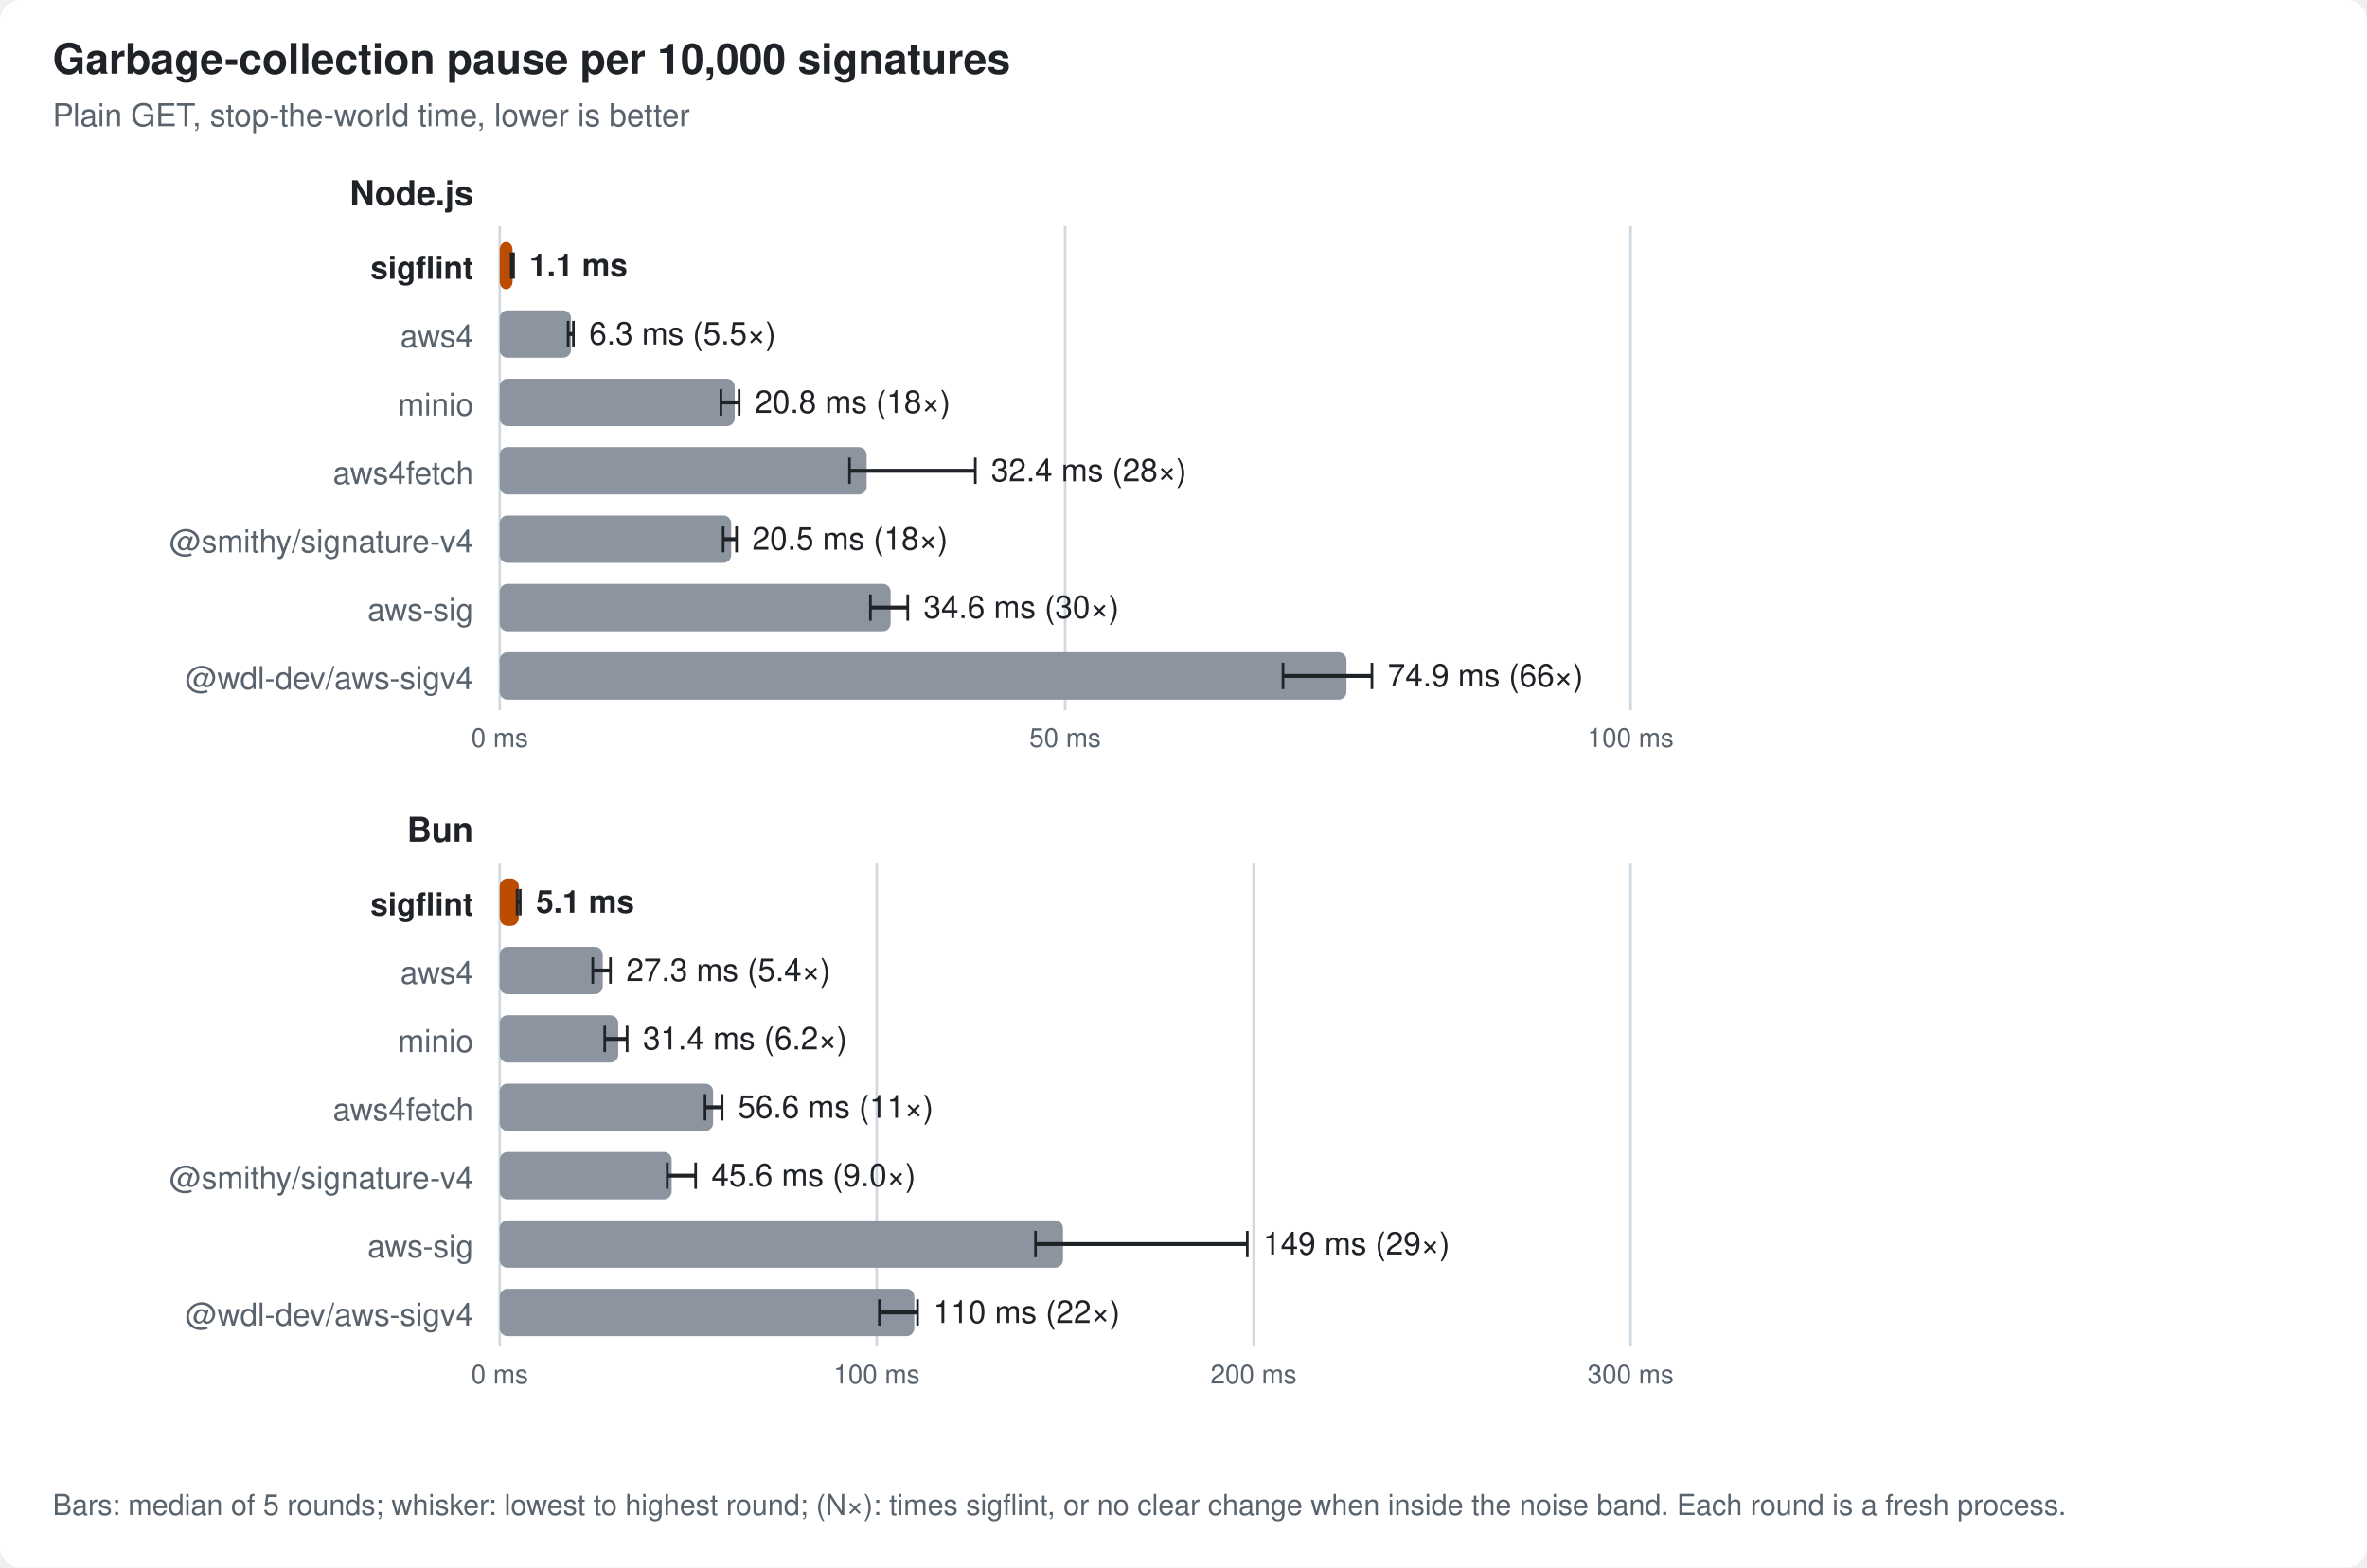
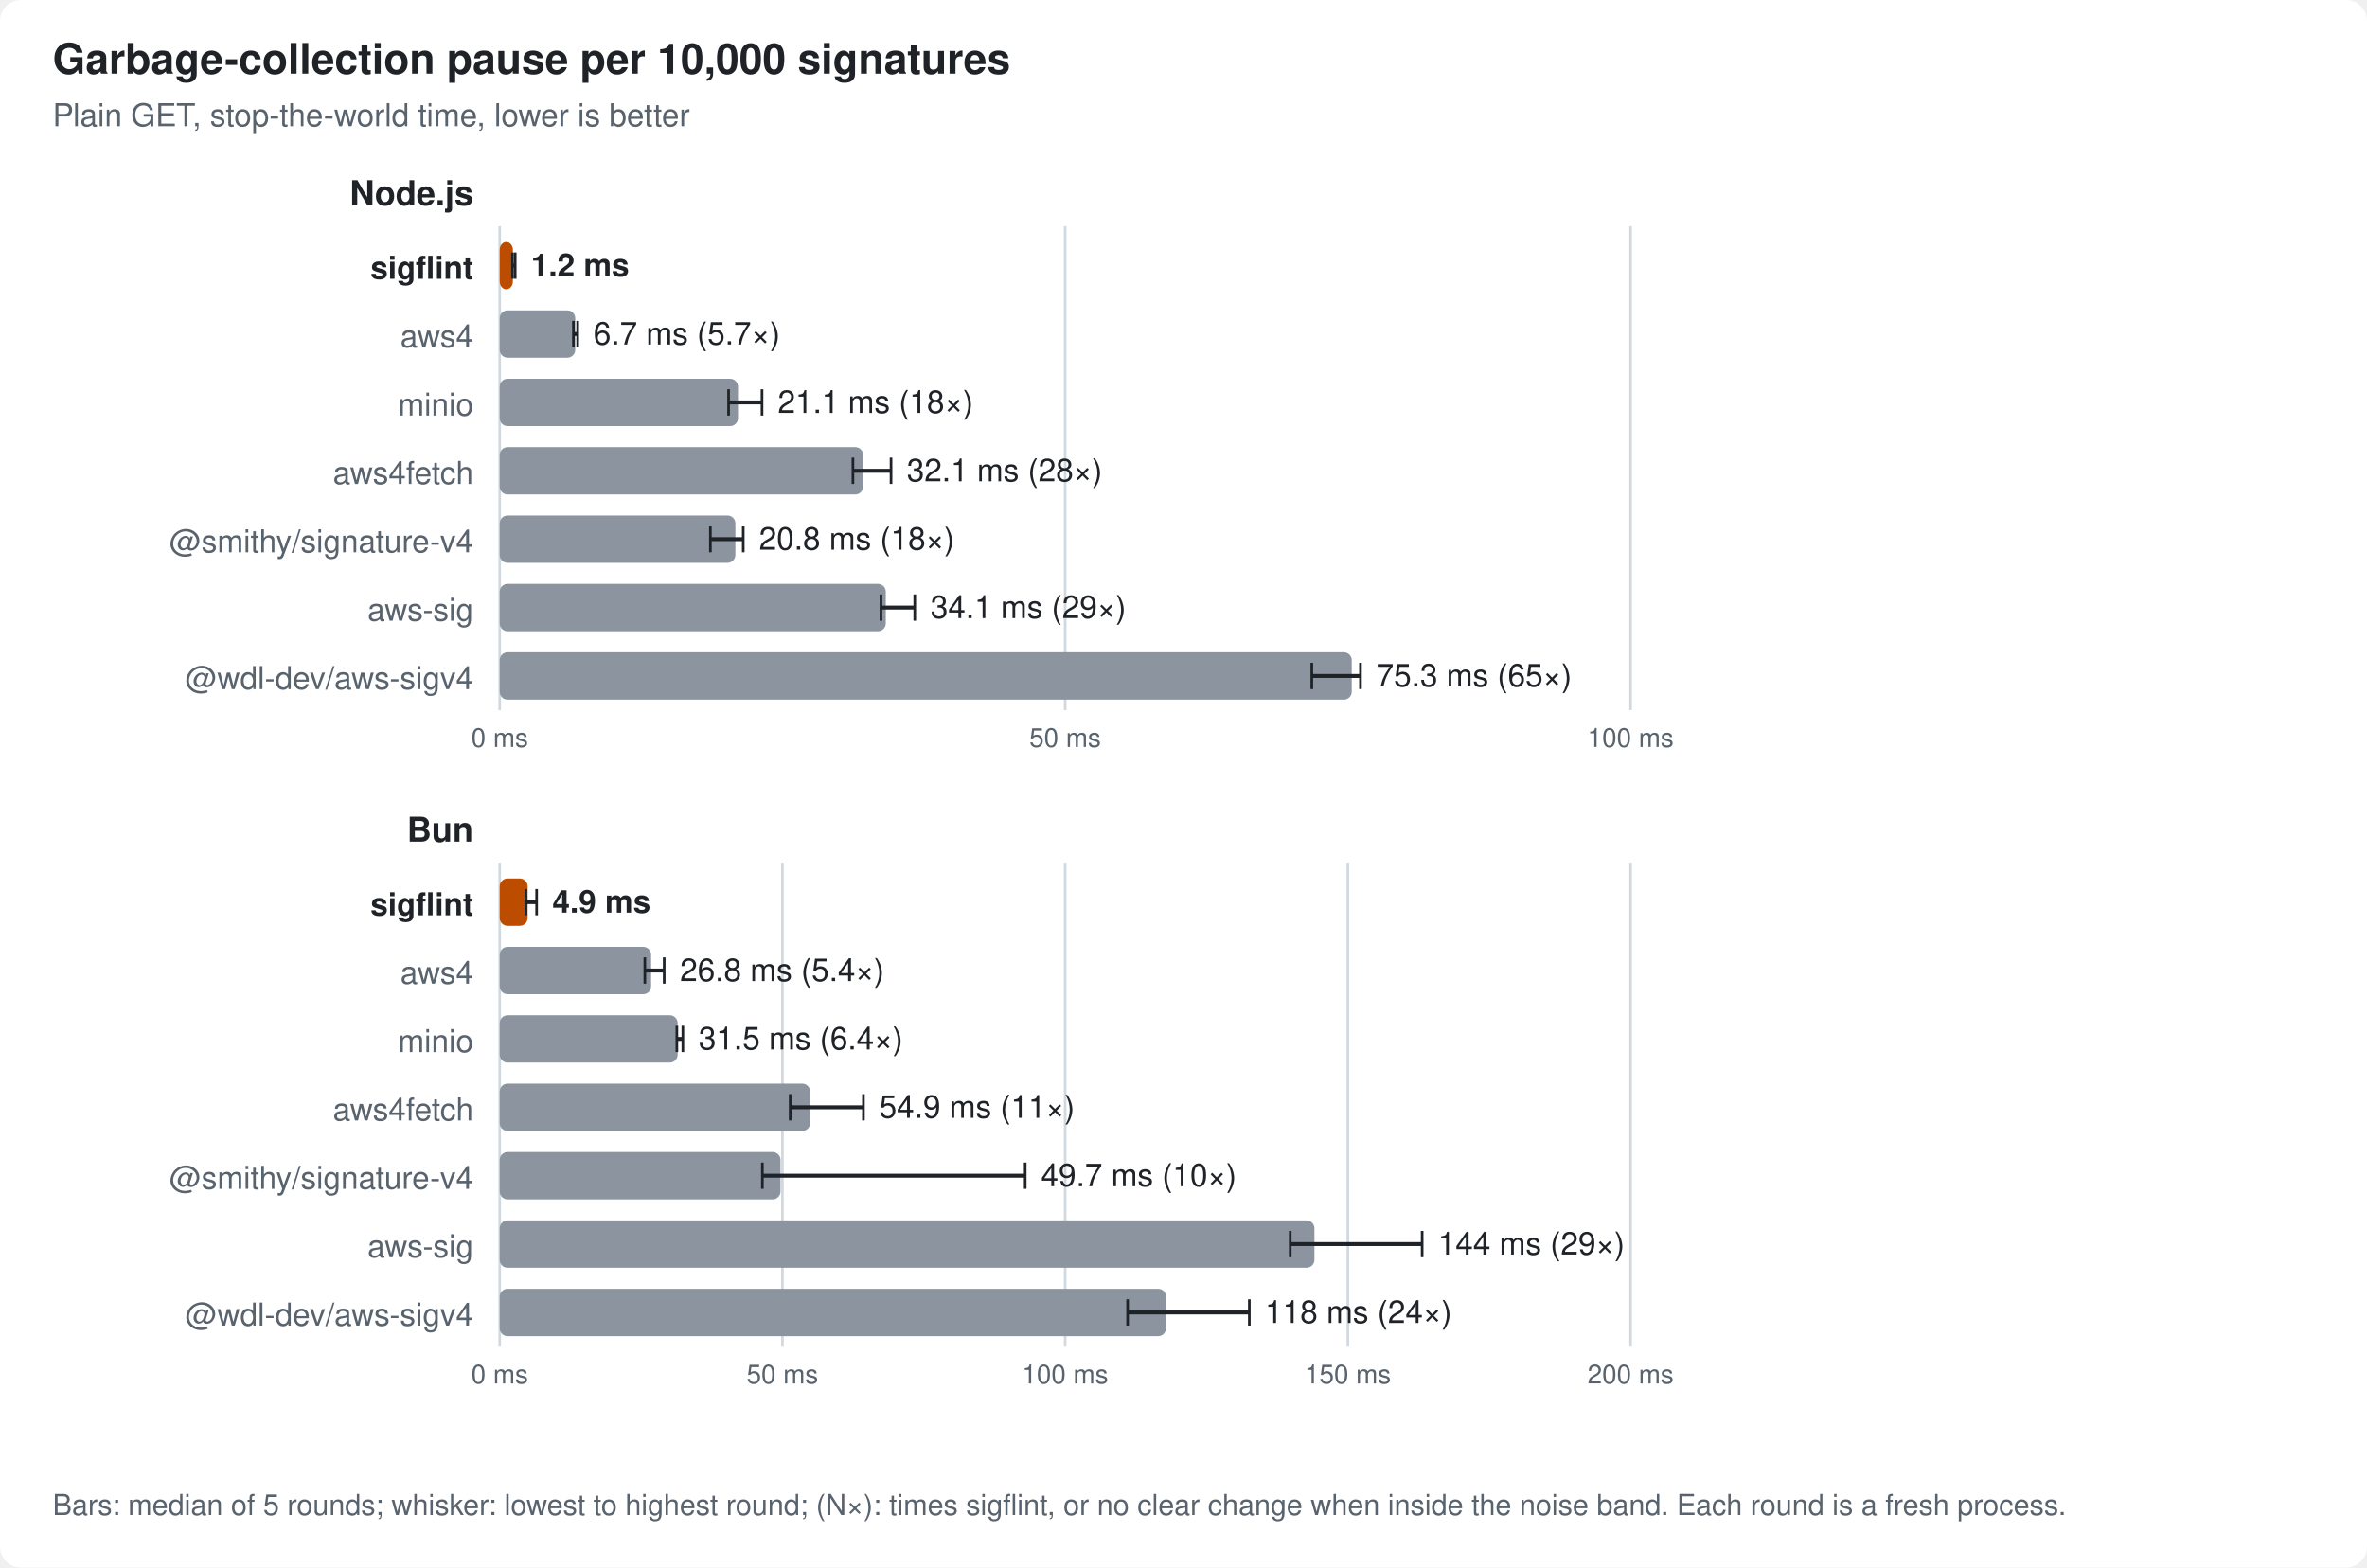
<svg xmlns="http://www.w3.org/2000/svg" width="900" height="596" viewBox="0 0 900 596" role="img" aria-labelledby="t" font-family="-apple-system,BlinkMacSystemFont,'Segoe UI',Helvetica,Arial,sans-serif">
  <rect width="900" height="596" rx="8" fill="#ffffff" />
  <text x="20" y="28" font-size="16" fill="#1f2328" text-anchor="start" font-weight="600">Garbage-collection pause per 10,000 signatures</text>
  <text x="20" y="48" font-size="12" fill="#59636e" text-anchor="start" font-weight="400">Plain GET, stop-the-world time, lower is better</text>
  <text x="180" y="78" font-size="13" fill="#1f2328" text-anchor="end" font-weight="700">Node.js</text>
  <line x1="190" y1="86" x2="190" y2="270" stroke="#d1d9e0" />
  <text x="190" y="284" font-size="10" fill="#59636e" text-anchor="middle" font-weight="400">0 ms</text>
  <line x1="405" y1="86" x2="405" y2="270" stroke="#d1d9e0" />
  <text x="405" y="284" font-size="10" fill="#59636e" text-anchor="middle" font-weight="400">50 ms</text>
  <line x1="620" y1="86" x2="620" y2="270" stroke="#d1d9e0" />
  <text x="620" y="284" font-size="10" fill="#59636e" text-anchor="middle" font-weight="400">100 ms</text>
  <text x="180" y="106" font-size="12" fill="#1f2328" text-anchor="end" font-weight="700">sigflint</text>
-   <rect x="190" y="92" width="4.898" height="18" rx="3" fill="#bc4c00" />
-   <line x1="194.367" y1="101" x2="195.268" y2="101" stroke="#1f2328" stroke-width="1.5" />
-   <line x1="194.367" y1="96" x2="194.367" y2="106" stroke="#1f2328" />
-   <line x1="195.268" y1="96" x2="195.268" y2="106" stroke="#1f2328" />
-   <text x="201.268" y="105" font-size="12" fill="#1f2328" text-anchor="start" font-weight="700">1.1 ms</text>
+   <rect x="190" y="92" width="5.014" height="18" rx="3" fill="#bc4c00" />
+   <line x1="194.863" y1="101" x2="195.894" y2="101" stroke="#1f2328" stroke-width="1.5" />
+   <line x1="194.863" y1="96" x2="194.863" y2="106" stroke="#1f2328" />
+   <line x1="195.894" y1="96" x2="195.894" y2="106" stroke="#1f2328" />
+   <text x="201.894" y="105" font-size="12" fill="#1f2328" text-anchor="start" font-weight="700">1.2 ms</text>
  <text x="180" y="132" font-size="12" fill="#59636e" text-anchor="end" font-weight="400">aws4</text>
-   <rect x="190" y="118" width="27.121" height="18" rx="3" fill="#8c959f" />
-   <line x1="215.997" y1="127" x2="218.018" y2="127" stroke="#1f2328" stroke-width="1.5" />
-   <line x1="215.997" y1="122" x2="215.997" y2="132" stroke="#1f2328" />
-   <line x1="218.018" y1="122" x2="218.018" y2="132" stroke="#1f2328" />
-   <text x="224.018" y="131" font-size="12" fill="#1f2328" text-anchor="start" font-weight="400">6.3 ms  (5.5×)</text>
+   <rect x="190" y="118" width="28.717" height="18" rx="3" fill="#8c959f" />
+   <line x1="218.031" y1="127" x2="219.644" y2="127" stroke="#1f2328" stroke-width="1.5" />
+   <line x1="218.031" y1="122" x2="218.031" y2="132" stroke="#1f2328" />
+   <line x1="219.644" y1="122" x2="219.644" y2="132" stroke="#1f2328" />
+   <text x="225.644" y="131" font-size="12" fill="#1f2328" text-anchor="start" font-weight="400">6.7 ms  (5.7×)</text>
  <text x="180" y="158" font-size="12" fill="#59636e" text-anchor="end" font-weight="400">minio</text>
-   <rect x="190" y="144" width="89.359" height="18" rx="3" fill="#8c959f" />
-   <line x1="274.111" y1="153" x2="281.046" y2="153" stroke="#1f2328" stroke-width="1.5" />
-   <line x1="274.111" y1="148" x2="274.111" y2="158" stroke="#1f2328" />
-   <line x1="281.046" y1="148" x2="281.046" y2="158" stroke="#1f2328" />
-   <text x="287.046" y="157" font-size="12" fill="#1f2328" text-anchor="start" font-weight="400">20.8 ms  (18×)</text>
+   <rect x="190" y="144" width="90.608" height="18" rx="3" fill="#8c959f" />
+   <line x1="277.025" y1="153" x2="289.738" y2="153" stroke="#1f2328" stroke-width="1.5" />
+   <line x1="277.025" y1="148" x2="277.025" y2="158" stroke="#1f2328" />
+   <line x1="289.738" y1="148" x2="289.738" y2="158" stroke="#1f2328" />
+   <text x="295.738" y="157" font-size="12" fill="#1f2328" text-anchor="start" font-weight="400">21.1 ms  (18×)</text>
  <text x="180" y="184" font-size="12" fill="#59636e" text-anchor="end" font-weight="400">aws4fetch</text>
-   <rect x="190" y="170" width="139.53" height="18" rx="3" fill="#8c959f" />
-   <line x1="323.005" y1="179" x2="370.838" y2="179" stroke="#1f2328" stroke-width="1.5" />
-   <line x1="323.005" y1="174" x2="323.005" y2="184" stroke="#1f2328" />
-   <line x1="370.838" y1="174" x2="370.838" y2="184" stroke="#1f2328" />
-   <text x="376.838" y="183" font-size="12" fill="#1f2328" text-anchor="start" font-weight="400">32.4 ms  (28×)</text>
+   <rect x="190" y="170" width="138.193" height="18" rx="3" fill="#8c959f" />
+   <line x1="324.305" y1="179" x2="338.797" y2="179" stroke="#1f2328" stroke-width="1.5" />
+   <line x1="324.305" y1="174" x2="324.305" y2="184" stroke="#1f2328" />
+   <line x1="338.797" y1="174" x2="338.797" y2="184" stroke="#1f2328" />
+   <text x="344.797" y="183" font-size="12" fill="#1f2328" text-anchor="start" font-weight="400">32.1 ms  (28×)</text>
  <text x="180" y="210" font-size="12" fill="#59636e" text-anchor="end" font-weight="400">@smithy/signature-v4</text>
-   <rect x="190" y="196" width="88.015" height="18" rx="3" fill="#8c959f" />
-   <line x1="274.967" y1="205" x2="280.05" y2="205" stroke="#1f2328" stroke-width="1.5" />
-   <line x1="274.967" y1="200" x2="274.967" y2="210" stroke="#1f2328" />
-   <line x1="280.05" y1="200" x2="280.05" y2="210" stroke="#1f2328" />
-   <text x="286.05" y="209" font-size="12" fill="#1f2328" text-anchor="start" font-weight="400">20.5 ms  (18×)</text>
+   <rect x="190" y="196" width="89.615" height="18" rx="3" fill="#8c959f" />
+   <line x1="270.104" y1="205" x2="282.598" y2="205" stroke="#1f2328" stroke-width="1.5" />
+   <line x1="270.104" y1="200" x2="270.104" y2="210" stroke="#1f2328" />
+   <line x1="282.598" y1="200" x2="282.598" y2="210" stroke="#1f2328" />
+   <text x="288.598" y="209" font-size="12" fill="#1f2328" text-anchor="start" font-weight="400">20.8 ms  (18×)</text>
  <text x="180" y="236" font-size="12" fill="#59636e" text-anchor="end" font-weight="400">aws-sig</text>
-   <rect x="190" y="222" width="148.649" height="18" rx="3" fill="#8c959f" />
-   <line x1="330.957" y1="231" x2="345.154" y2="231" stroke="#1f2328" stroke-width="1.5" />
-   <line x1="330.957" y1="226" x2="330.957" y2="236" stroke="#1f2328" />
-   <line x1="345.154" y1="226" x2="345.154" y2="236" stroke="#1f2328" />
-   <text x="351.154" y="235" font-size="12" fill="#1f2328" text-anchor="start" font-weight="400">34.6 ms  (30×)</text>
+   <rect x="190" y="222" width="146.801" height="18" rx="3" fill="#8c959f" />
+   <line x1="334.973" y1="231" x2="347.816" y2="231" stroke="#1f2328" stroke-width="1.5" />
+   <line x1="334.973" y1="226" x2="334.973" y2="236" stroke="#1f2328" />
+   <line x1="347.816" y1="226" x2="347.816" y2="236" stroke="#1f2328" />
+   <text x="353.816" y="235" font-size="12" fill="#1f2328" text-anchor="start" font-weight="400">34.1 ms  (29×)</text>
  <text x="180" y="262" font-size="12" fill="#59636e" text-anchor="end" font-weight="400">@wdl-dev/aws-sigv4</text>
-   <rect x="190" y="248" width="321.96" height="18" rx="3" fill="#8c959f" />
-   <line x1="487.826" y1="257" x2="521.657" y2="257" stroke="#1f2328" stroke-width="1.5" />
-   <line x1="487.826" y1="252" x2="487.826" y2="262" stroke="#1f2328" />
-   <line x1="521.657" y1="252" x2="521.657" y2="262" stroke="#1f2328" />
-   <text x="527.657" y="261" font-size="12" fill="#1f2328" text-anchor="start" font-weight="400">74.9 ms  (66×)</text>
+   <rect x="190" y="248" width="323.972" height="18" rx="3" fill="#8c959f" />
+   <line x1="498.792" y1="257" x2="517.295" y2="257" stroke="#1f2328" stroke-width="1.5" />
+   <line x1="498.792" y1="252" x2="498.792" y2="262" stroke="#1f2328" />
+   <line x1="517.295" y1="252" x2="517.295" y2="262" stroke="#1f2328" />
+   <text x="523.295" y="261" font-size="12" fill="#1f2328" text-anchor="start" font-weight="400">75.3 ms  (65×)</text>
  <text x="180" y="320" font-size="13" fill="#1f2328" text-anchor="end" font-weight="700">Bun</text>
  <line x1="190" y1="328" x2="190" y2="512" stroke="#d1d9e0" />
  <text x="190" y="526" font-size="10" fill="#59636e" text-anchor="middle" font-weight="400">0 ms</text>
-   <line x1="333.333" y1="328" x2="333.333" y2="512" stroke="#d1d9e0" />
-   <text x="333.333" y="526" font-size="10" fill="#59636e" text-anchor="middle" font-weight="400">100 ms</text>
-   <line x1="476.667" y1="328" x2="476.667" y2="512" stroke="#d1d9e0" />
-   <text x="476.667" y="526" font-size="10" fill="#59636e" text-anchor="middle" font-weight="400">200 ms</text>
+   <line x1="297.5" y1="328" x2="297.5" y2="512" stroke="#d1d9e0" />
+   <text x="297.5" y="526" font-size="10" fill="#59636e" text-anchor="middle" font-weight="400">50 ms</text>
+   <line x1="405" y1="328" x2="405" y2="512" stroke="#d1d9e0" />
+   <text x="405" y="526" font-size="10" fill="#59636e" text-anchor="middle" font-weight="400">100 ms</text>
+   <line x1="512.5" y1="328" x2="512.5" y2="512" stroke="#d1d9e0" />
+   <text x="512.5" y="526" font-size="10" fill="#59636e" text-anchor="middle" font-weight="400">150 ms</text>
  <line x1="620" y1="328" x2="620" y2="512" stroke="#d1d9e0" />
-   <text x="620" y="526" font-size="10" fill="#59636e" text-anchor="middle" font-weight="400">300 ms</text>
+   <text x="620" y="526" font-size="10" fill="#59636e" text-anchor="middle" font-weight="400">200 ms</text>
  <text x="180" y="348" font-size="12" fill="#1f2328" text-anchor="end" font-weight="700">sigflint</text>
-   <rect x="190" y="334" width="7.267" height="18" rx="3" fill="#bc4c00" />
-   <line x1="196.627" y1="343" x2="197.82" y2="343" stroke="#1f2328" stroke-width="1.5" />
-   <line x1="196.627" y1="338" x2="196.627" y2="348" stroke="#1f2328" />
-   <line x1="197.82" y1="338" x2="197.82" y2="348" stroke="#1f2328" />
-   <text x="203.82" y="347" font-size="12" fill="#1f2328" text-anchor="start" font-weight="700">5.1 ms</text>
+   <rect x="190" y="334" width="10.612" height="18" rx="3" fill="#bc4c00" />
+   <line x1="199.972" y1="343" x2="204.041" y2="343" stroke="#1f2328" stroke-width="1.5" />
+   <line x1="199.972" y1="338" x2="199.972" y2="348" stroke="#1f2328" />
+   <line x1="204.041" y1="338" x2="204.041" y2="348" stroke="#1f2328" />
+   <text x="210.041" y="347" font-size="12" fill="#1f2328" text-anchor="start" font-weight="700">4.9 ms</text>
  <text x="180" y="374" font-size="12" fill="#59636e" text-anchor="end" font-weight="400">aws4</text>
-   <rect x="190" y="360" width="39.182" height="18" rx="3" fill="#8c959f" />
-   <line x1="225.382" y1="369" x2="232.11" y2="369" stroke="#1f2328" stroke-width="1.5" />
-   <line x1="225.382" y1="364" x2="225.382" y2="374" stroke="#1f2328" />
-   <line x1="232.11" y1="364" x2="232.11" y2="374" stroke="#1f2328" />
-   <text x="238.11" y="373" font-size="12" fill="#1f2328" text-anchor="start" font-weight="400">27.3 ms  (5.4×)</text>
+   <rect x="190" y="360" width="57.57" height="18" rx="3" fill="#8c959f" />
+   <line x1="245.184" y1="369" x2="252.546" y2="369" stroke="#1f2328" stroke-width="1.5" />
+   <line x1="245.184" y1="364" x2="245.184" y2="374" stroke="#1f2328" />
+   <line x1="252.546" y1="364" x2="252.546" y2="374" stroke="#1f2328" />
+   <text x="258.546" y="373" font-size="12" fill="#1f2328" text-anchor="start" font-weight="400">26.8 ms  (5.4×)</text>
  <text x="180" y="400" font-size="12" fill="#59636e" text-anchor="end" font-weight="400">minio</text>
-   <rect x="190" y="386" width="45.063" height="18" rx="3" fill="#8c959f" />
-   <line x1="229.933" y1="395" x2="238.446" y2="395" stroke="#1f2328" stroke-width="1.5" />
-   <line x1="229.933" y1="390" x2="229.933" y2="400" stroke="#1f2328" />
-   <line x1="238.446" y1="390" x2="238.446" y2="400" stroke="#1f2328" />
-   <text x="244.446" y="399" font-size="12" fill="#1f2328" text-anchor="start" font-weight="400">31.4 ms  (6.2×)</text>
+   <rect x="190" y="386" width="67.662" height="18" rx="3" fill="#8c959f" />
+   <line x1="257.364" y1="395" x2="259.644" y2="395" stroke="#1f2328" stroke-width="1.5" />
+   <line x1="257.364" y1="390" x2="257.364" y2="400" stroke="#1f2328" />
+   <line x1="259.644" y1="390" x2="259.644" y2="400" stroke="#1f2328" />
+   <text x="265.644" y="399" font-size="12" fill="#1f2328" text-anchor="start" font-weight="400">31.5 ms  (6.4×)</text>
  <text x="180" y="426" font-size="12" fill="#59636e" text-anchor="end" font-weight="400">aws4fetch</text>
-   <rect x="190" y="412" width="81.146" height="18" rx="3" fill="#8c959f" />
-   <line x1="268.073" y1="421" x2="274.562" y2="421" stroke="#1f2328" stroke-width="1.5" />
-   <line x1="268.073" y1="416" x2="268.073" y2="426" stroke="#1f2328" />
-   <line x1="274.562" y1="416" x2="274.562" y2="426" stroke="#1f2328" />
-   <text x="280.562" y="425" font-size="12" fill="#1f2328" text-anchor="start" font-weight="400">56.6 ms  (11×)</text>
+   <rect x="190" y="412" width="118.033" height="18" rx="3" fill="#8c959f" />
+   <line x1="300.453" y1="421" x2="328.298" y2="421" stroke="#1f2328" stroke-width="1.5" />
+   <line x1="300.453" y1="416" x2="300.453" y2="426" stroke="#1f2328" />
+   <line x1="328.298" y1="416" x2="328.298" y2="426" stroke="#1f2328" />
+   <text x="334.298" y="425" font-size="12" fill="#1f2328" text-anchor="start" font-weight="400">54.9 ms  (11×)</text>
  <text x="180" y="452" font-size="12" fill="#59636e" text-anchor="end" font-weight="400">@smithy/signature-v4</text>
-   <rect x="190" y="438" width="65.389" height="18" rx="3" fill="#8c959f" />
-   <line x1="253.724" y1="447" x2="264.505" y2="447" stroke="#1f2328" stroke-width="1.5" />
-   <line x1="253.724" y1="442" x2="253.724" y2="452" stroke="#1f2328" />
-   <line x1="264.505" y1="442" x2="264.505" y2="452" stroke="#1f2328" />
-   <text x="270.505" y="451" font-size="12" fill="#1f2328" text-anchor="start" font-weight="400">45.6 ms  (9.0×)</text>
+   <rect x="190" y="438" width="106.771" height="18" rx="3" fill="#8c959f" />
+   <line x1="289.875" y1="447" x2="389.811" y2="447" stroke="#1f2328" stroke-width="1.5" />
+   <line x1="289.875" y1="442" x2="289.875" y2="452" stroke="#1f2328" />
+   <line x1="389.811" y1="442" x2="389.811" y2="452" stroke="#1f2328" />
+   <text x="395.811" y="451" font-size="12" fill="#1f2328" text-anchor="start" font-weight="400">49.7 ms  (10×)</text>
  <text x="180" y="478" font-size="12" fill="#59636e" text-anchor="end" font-weight="400">aws-sig</text>
-   <rect x="190" y="464" width="214.192" height="18" rx="3" fill="#8c959f" />
-   <line x1="393.728" y1="473" x2="474.256" y2="473" stroke="#1f2328" stroke-width="1.5" />
-   <line x1="393.728" y1="468" x2="393.728" y2="478" stroke="#1f2328" />
-   <line x1="474.256" y1="468" x2="474.256" y2="478" stroke="#1f2328" />
-   <text x="480.256" y="477" font-size="12" fill="#1f2328" text-anchor="start" font-weight="400">149 ms  (29×)</text>
+   <rect x="190" y="464" width="309.785" height="18" rx="3" fill="#8c959f" />
+   <line x1="490.586" y1="473" x2="540.745" y2="473" stroke="#1f2328" stroke-width="1.5" />
+   <line x1="490.586" y1="468" x2="490.586" y2="478" stroke="#1f2328" />
+   <line x1="540.745" y1="468" x2="540.745" y2="478" stroke="#1f2328" />
+   <text x="546.745" y="477" font-size="12" fill="#1f2328" text-anchor="start" font-weight="400">144 ms  (29×)</text>
  <text x="180" y="504" font-size="12" fill="#59636e" text-anchor="end" font-weight="400">@wdl-dev/aws-sigv4</text>
-   <rect x="190" y="490" width="157.649" height="18" rx="3" fill="#8c959f" />
-   <line x1="334.34" y1="499" x2="348.875" y2="499" stroke="#1f2328" stroke-width="1.5" />
-   <line x1="334.34" y1="494" x2="334.34" y2="504" stroke="#1f2328" />
-   <line x1="348.875" y1="494" x2="348.875" y2="504" stroke="#1f2328" />
-   <text x="354.875" y="503" font-size="12" fill="#1f2328" text-anchor="start" font-weight="400">110 ms  (22×)</text>
+   <rect x="190" y="490" width="253.37" height="18" rx="3" fill="#8c959f" />
+   <line x1="428.747" y1="499" x2="475.029" y2="499" stroke="#1f2328" stroke-width="1.5" />
+   <line x1="428.747" y1="494" x2="428.747" y2="504" stroke="#1f2328" />
+   <line x1="475.029" y1="494" x2="475.029" y2="504" stroke="#1f2328" />
+   <text x="481.029" y="503" font-size="12" fill="#1f2328" text-anchor="start" font-weight="400">118 ms  (24×)</text>
  <text x="20" y="576" font-size="11" fill="#59636e" text-anchor="start" font-weight="400">Bars: median of 5 rounds; whisker: lowest to highest round; (N×): times sigflint, or no clear change when inside the noise band. Each round is a fresh process.</text>
</svg>
